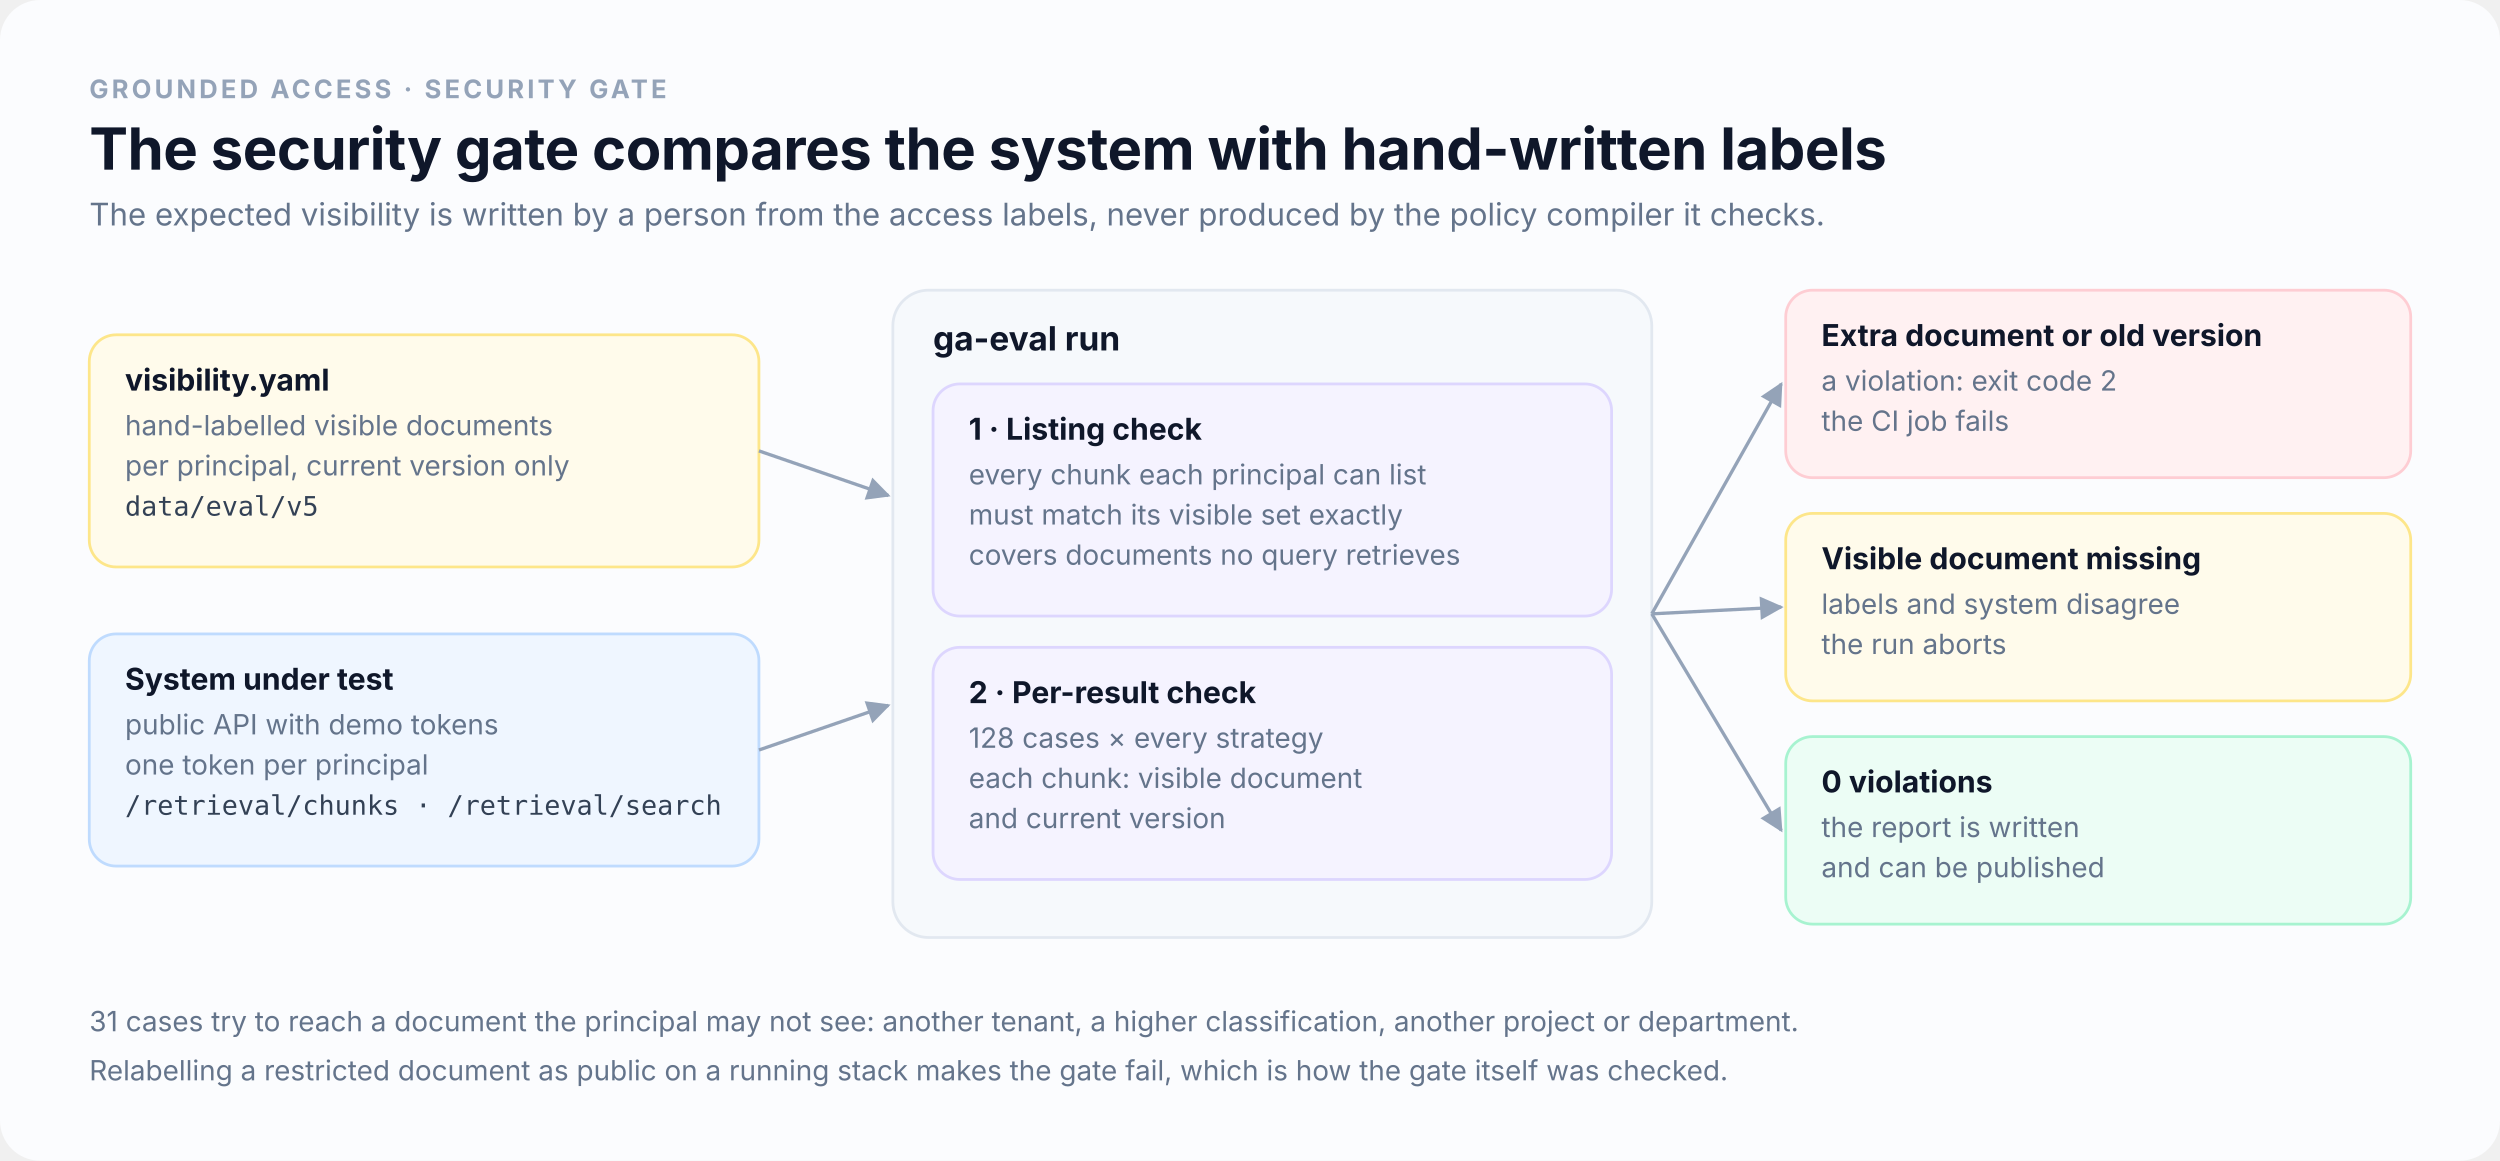
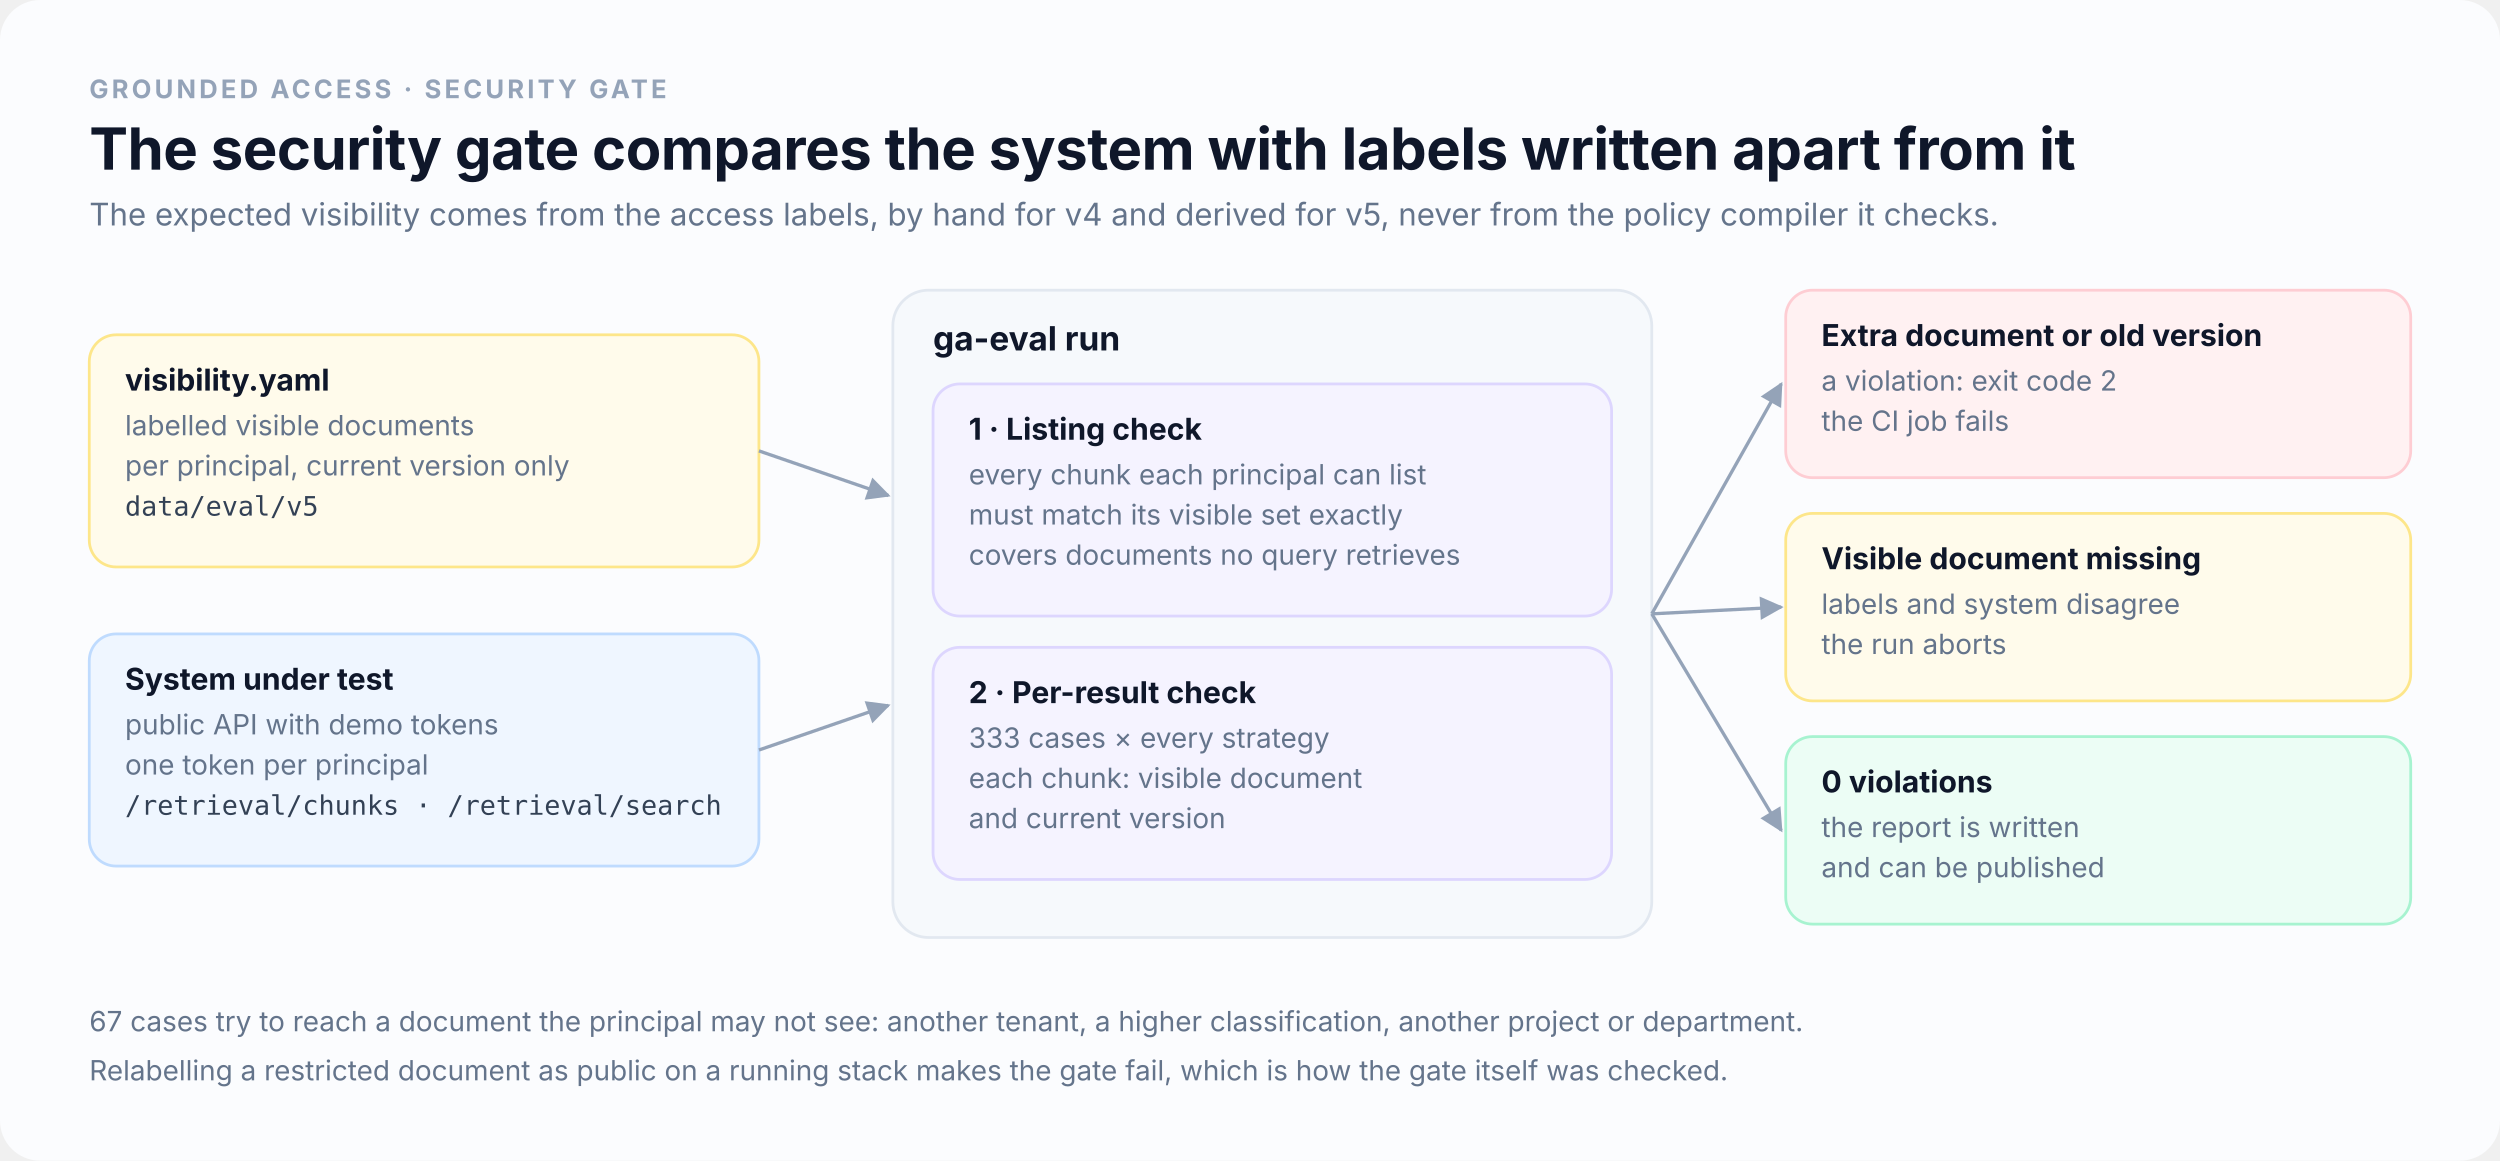
<svg xmlns="http://www.w3.org/2000/svg" viewBox="0 0 1120 520" width="1120" height="520" role="img" aria-labelledby="ttl dsc" style="max-width:100%;height:auto">
  <defs>
    <marker id="ar" viewBox="0 0 10 10" refX="9" refY="5" markerWidth="7" markerHeight="7" orient="auto-start-reverse">
      <path class="mk" d="M0 0 L10 5 L0 10 z" />
    </marker>
    <marker id="ar-v" viewBox="0 0 10 10" refX="9" refY="5" markerWidth="7" markerHeight="7" orient="auto-start-reverse">
      <path class="mk-v" d="M0 0 L10 5 L0 10 z" />
    </marker>
  </defs>
  <style>
    text{font-family:-apple-system,BlinkMacSystemFont,"Segoe UI","PingFang SC","Hiragino Sans GB","Microsoft YaHei",Inter,Roboto,sans-serif;}
    .bg{fill:#FBFCFE}
    .kicker{font-size:11.5px;font-weight:700;fill:#94A3B8;letter-spacing:1.4px}
    .title{font-size:26px;font-weight:700;fill:#0F172A;letter-spacing:-.2px}
    .sub{font-size:14px;fill:#64748B}
    .lbl{font-size:15px;font-weight:650;fill:#0F172A}
    .lbl-sm{font-size:13.5px;font-weight:650;fill:#0F172A}
    .txt{font-size:12.5px;fill:#64748B}
    .txt-d{font-size:12.5px;fill:#334155}
    .foot{font-size:12.5px;fill:#64748B}
    .mono{font-family:ui-monospace,SFMono-Regular,Menlo,Consolas,monospace;font-size:12px;font-weight:500;fill:#334155}
    .code{font-family:ui-monospace,SFMono-Regular,Menlo,Consolas,monospace;font-size:12.5px;fill:#E2E8F0}
    .codek{font-family:ui-monospace,SFMono-Regular,Menlo,Consolas,monospace;font-size:12.5px;fill:#7DD3FC}
    .num{font-size:13px;font-weight:650;fill:#0F172A}
    .big{font-size:30px;font-weight:700;fill:#0F172A}
    .bigok{font-size:30px;font-weight:700;fill:#059669}
    .card{fill:#FFFFFF;stroke:#E2E8F0;stroke-width:1.25}
    .dash{fill:#FFFFFF;stroke:#CBD5E1;stroke-width:1.25;stroke-dasharray:5 4}
    .group{fill:#F1F5F9;fill-opacity:.55;stroke:#E2E8F0;stroke-width:1.25}
    .blue{fill:#EFF6FF;stroke:#BFDBFE;stroke-width:1.25}
    .teal{fill:#F0FDFA;stroke:#99F6E4;stroke-width:1.25}
    .violet{fill:#F5F3FF;stroke:#DDD6FE;stroke-width:1.25}
    .amber{fill:#FFFBEB;stroke:#FDE68A;stroke-width:1.25}
    .rose{fill:#FFF1F2;stroke:#FECDD3;stroke-width:1.25}
    .green{fill:#ECFDF5;stroke:#A7F3D0;stroke-width:1.25}
    .dark{fill:#0F172A}
    .ln{stroke:#94A3B8;stroke-width:1.5;fill:none}
    .ln-v{stroke:#6366F1;stroke-width:1.75;fill:none}
    .mk{fill:#94A3B8}.mk-v{fill:#6366F1}
    .bar-s{fill:#38BDF8}.bar-d{fill:#6366F1}.bar-h{fill:#A78BFA}.bar-x{fill:#10B981}.bar-r{fill:#CBD5E1}
    .axis{stroke:#E2E8F0;stroke-width:1}
    .whisk{stroke:#0F172A;stroke-width:1.5}
    .pill-ok{fill:#D1FAE5}.pill-ok-t{font-size:11.5px;font-weight:700;fill:#047857}
    .pill-now{fill:#E0E7FF}.pill-now-t{font-size:11.5px;font-weight:700;fill:#4338CA}
    .pill-next{fill:#F1F5F9}.pill-next-t{font-size:11.5px;font-weight:700;fill:#64748B}
  </style>
  <rect class="bg" width="1120" height="520" rx="18" />
  <text class="kicker" x="40" y="44">GROUNDED ACCESS · SECURITY GATE</text>
-   <text class="title" x="40" y="76">The security gate compares the system with hand-written labels</text>
-   <text class="sub" x="40" y="101">The expected visibility is written by a person from the access labels, never produced by the policy compiler it checks.</text>
+   <text class="title" x="40" y="76">The security gate compares the system with labels written apart from it</text>
+   <text class="sub" x="40" y="101">The expected visibility comes from the access labels, by hand for v4 and derived for v5, never from the policy compiler it checks.</text>
  <rect class="amber" x="40" y="150" width="300" height="104" rx="12" />
  <text class="lbl-sm" x="56" y="175">visibility.yaml</text>
-   <text class="txt" x="56" y="195">hand-labelled visible documents</text>
+   <text class="txt" x="56" y="195">labelled visible documents</text>
  <text class="txt" x="56" y="213">per principal, current version only</text>
  <text class="mono" x="56" y="231">data/eval/v5</text>
  <rect class="blue" x="40" y="284" width="300" height="104" rx="12" />
  <text class="lbl-sm" x="56" y="309">System under test</text>
  <text class="txt" x="56" y="329">public API with demo tokens</text>
  <text class="txt" x="56" y="347">one token per principal</text>
  <text class="mono" x="56" y="365">/retrieval/chunks · /retrieval/search</text>
  <rect class="group" x="400" y="130" width="340" height="290" rx="16" />
  <text class="lbl" x="418" y="157">ga-eval run</text>
  <rect class="violet" x="418" y="172" width="304" height="104" rx="12" />
  <text class="lbl-sm" x="434" y="197">1 · Listing check</text>
  <text class="txt" x="434" y="217">every chunk each principal can list</text>
  <text class="txt" x="434" y="235">must match its visible set exactly</text>
  <text class="txt" x="434" y="253">covers documents no query retrieves</text>
  <rect class="violet" x="418" y="290" width="304" height="104" rx="12" />
  <text class="lbl-sm" x="434" y="315">2 · Per-result check</text>
-   <text class="txt" x="434" y="335">128 cases × every strategy</text>
+   <text class="txt" x="434" y="335">333 cases × every strategy</text>
  <text class="txt" x="434" y="353">each chunk: visible document</text>
  <text class="txt" x="434" y="371">and current version</text>
  <path class="ln" d="M340 202 L398 222" marker-end="url(#ar)" />
  <path class="ln" d="M340 336 L398 316" marker-end="url(#ar)" />
  <rect class="rose" x="800" y="130" width="280" height="84" rx="12" />
  <text class="lbl-sm" x="816" y="155">Extra document or old version</text>
  <text class="txt" x="816" y="175">a violation: exit code 2</text>
  <text class="txt" x="816" y="193">the CI job fails</text>
  <path class="ln" d="M740 275 L798 172" marker-end="url(#ar)" />
  <rect class="amber" x="800" y="230" width="280" height="84" rx="12" />
  <text class="lbl-sm" x="816" y="255">Visible document missing</text>
  <text class="txt" x="816" y="275">labels and system disagree</text>
  <text class="txt" x="816" y="293">the run aborts</text>
  <path class="ln" d="M740 275 L798 272" marker-end="url(#ar)" />
  <rect class="green" x="800" y="330" width="280" height="84" rx="12" />
  <text class="lbl-sm" x="816" y="355">0 violations</text>
  <text class="txt" x="816" y="375">the report is written</text>
  <text class="txt" x="816" y="393">and can be published</text>
  <path class="ln" d="M740 275 L798 372" marker-end="url(#ar)" />
-   <text class="foot" x="40" y="462">31 cases try to reach a document the principal may not see: another tenant, a higher classification, another project or department.</text>
+   <text class="foot" x="40" y="462">67 cases try to reach a document the principal may not see: another tenant, a higher classification, another project or department.</text>
  <text class="foot" x="40" y="484">Relabelling a restricted document as public on a running stack makes the gate fail, which is how the gate itself was checked.</text>
</svg>
